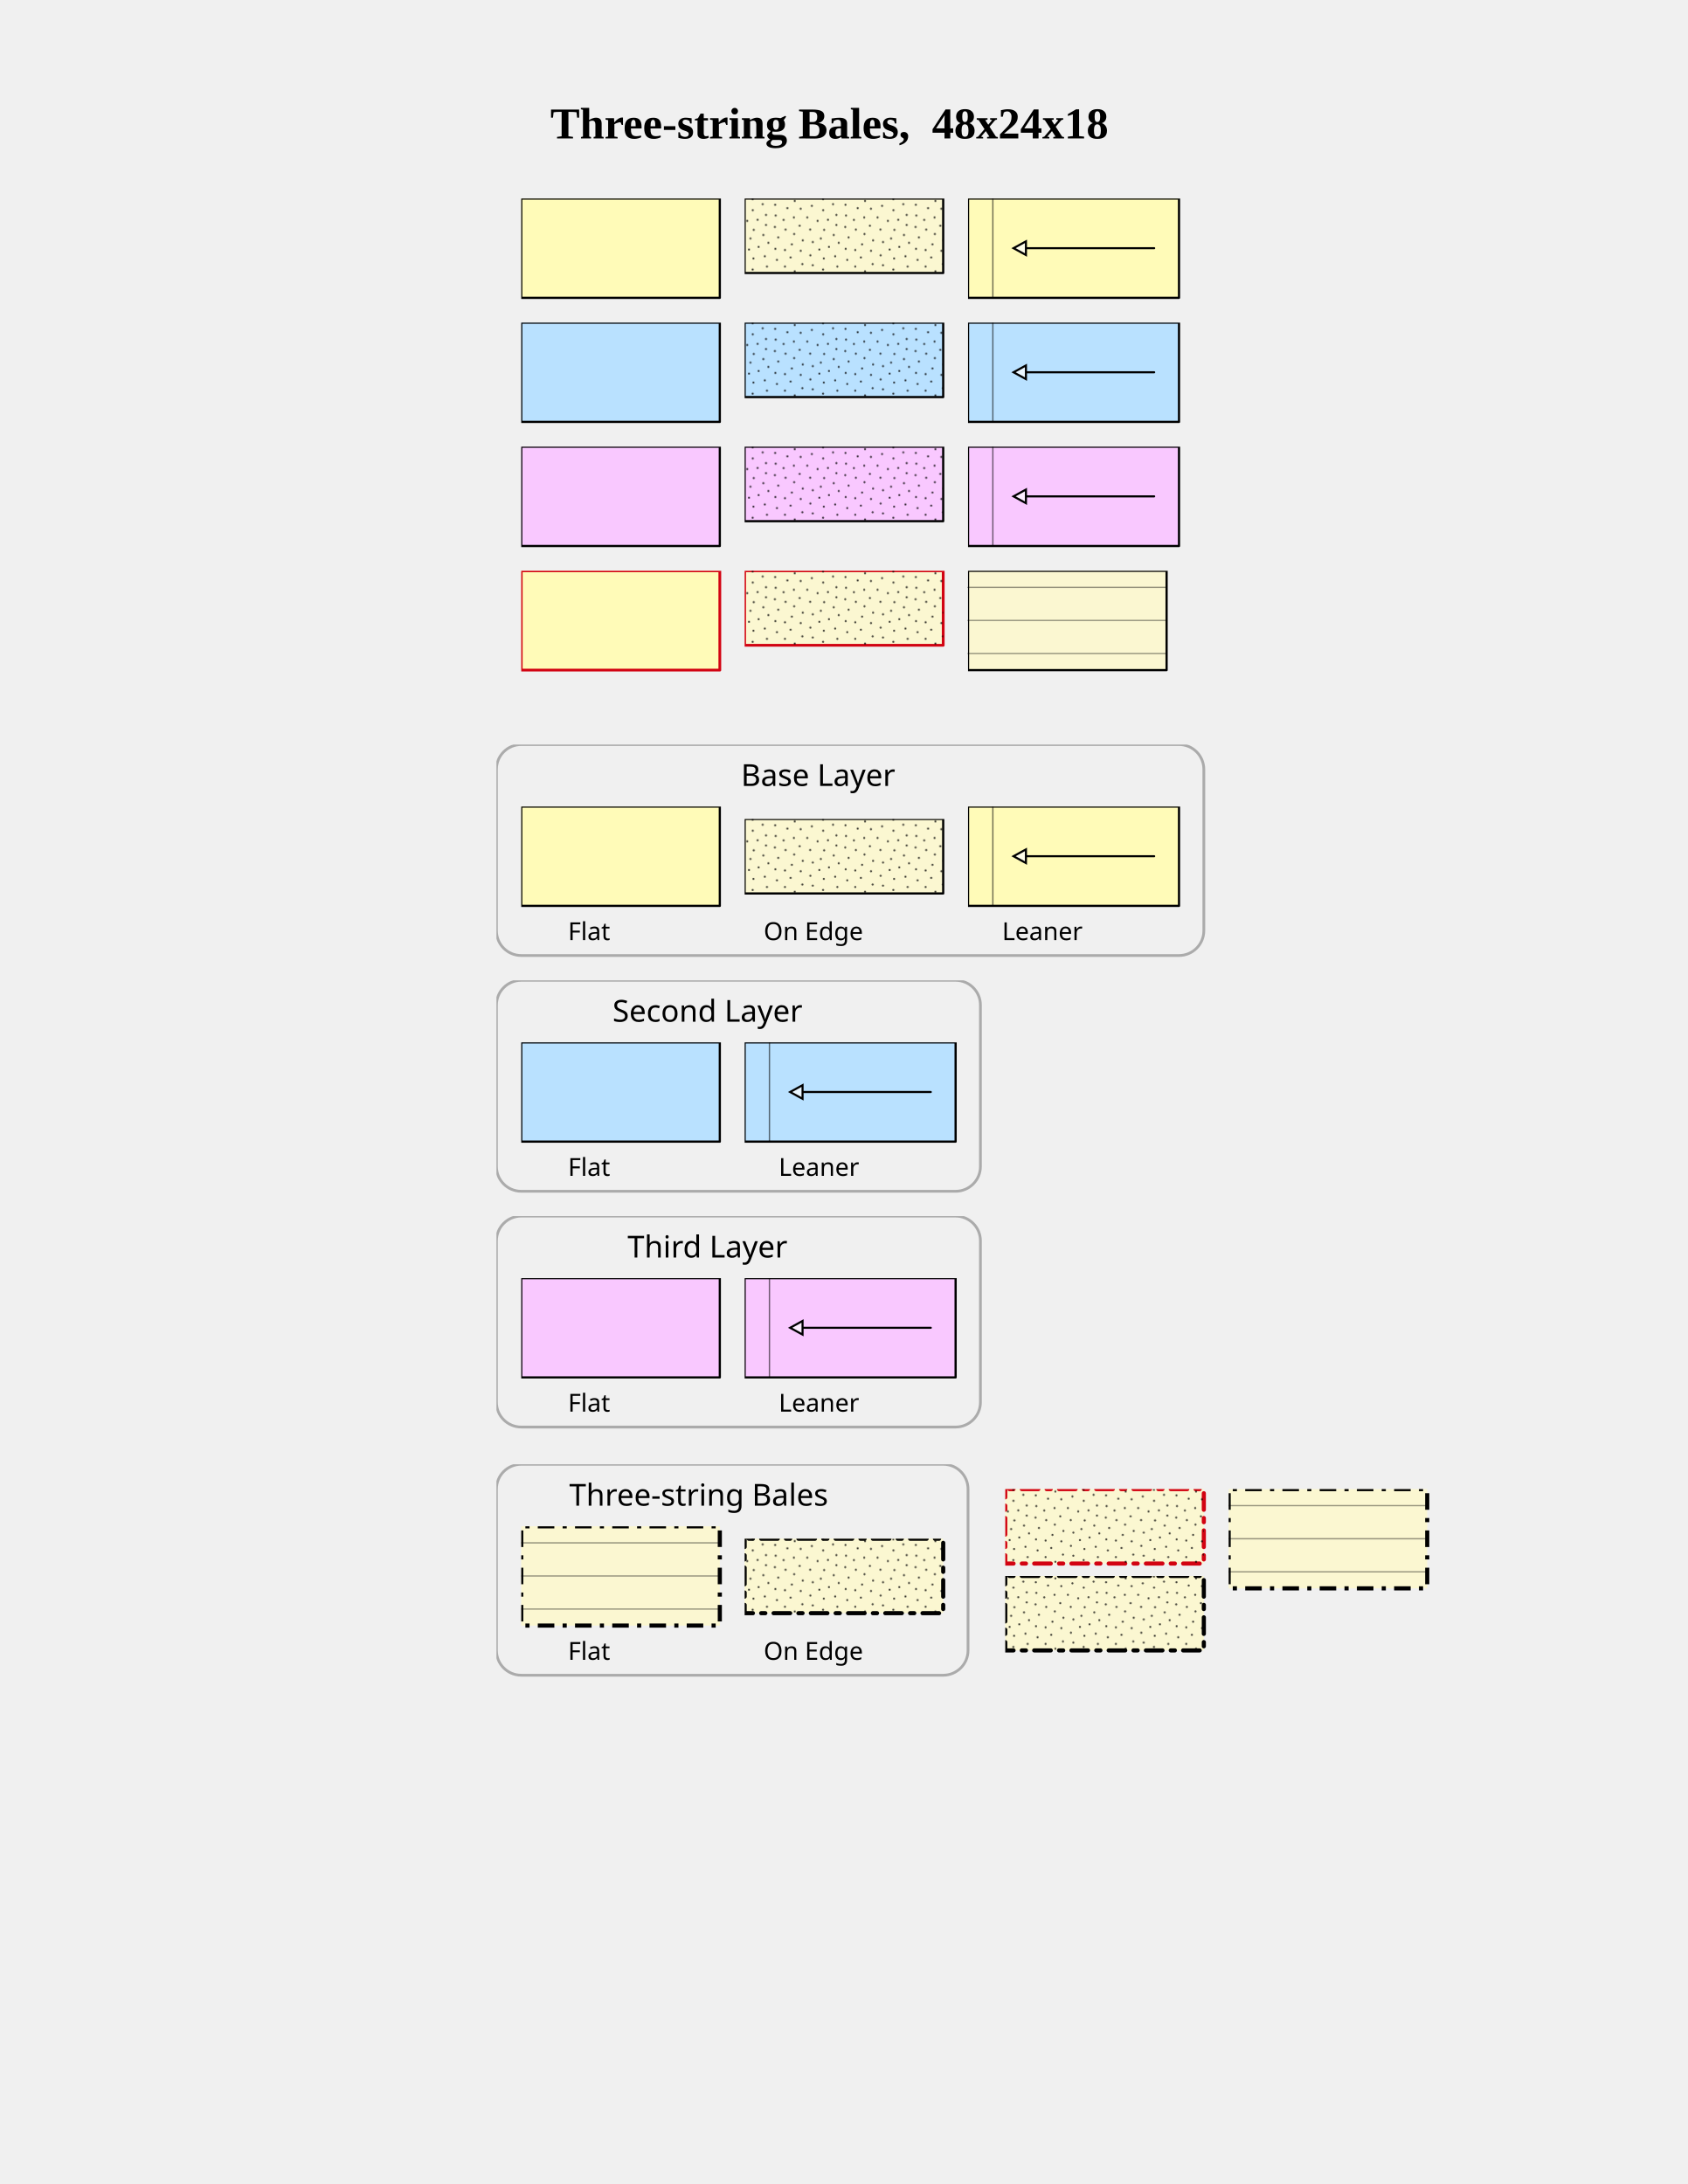
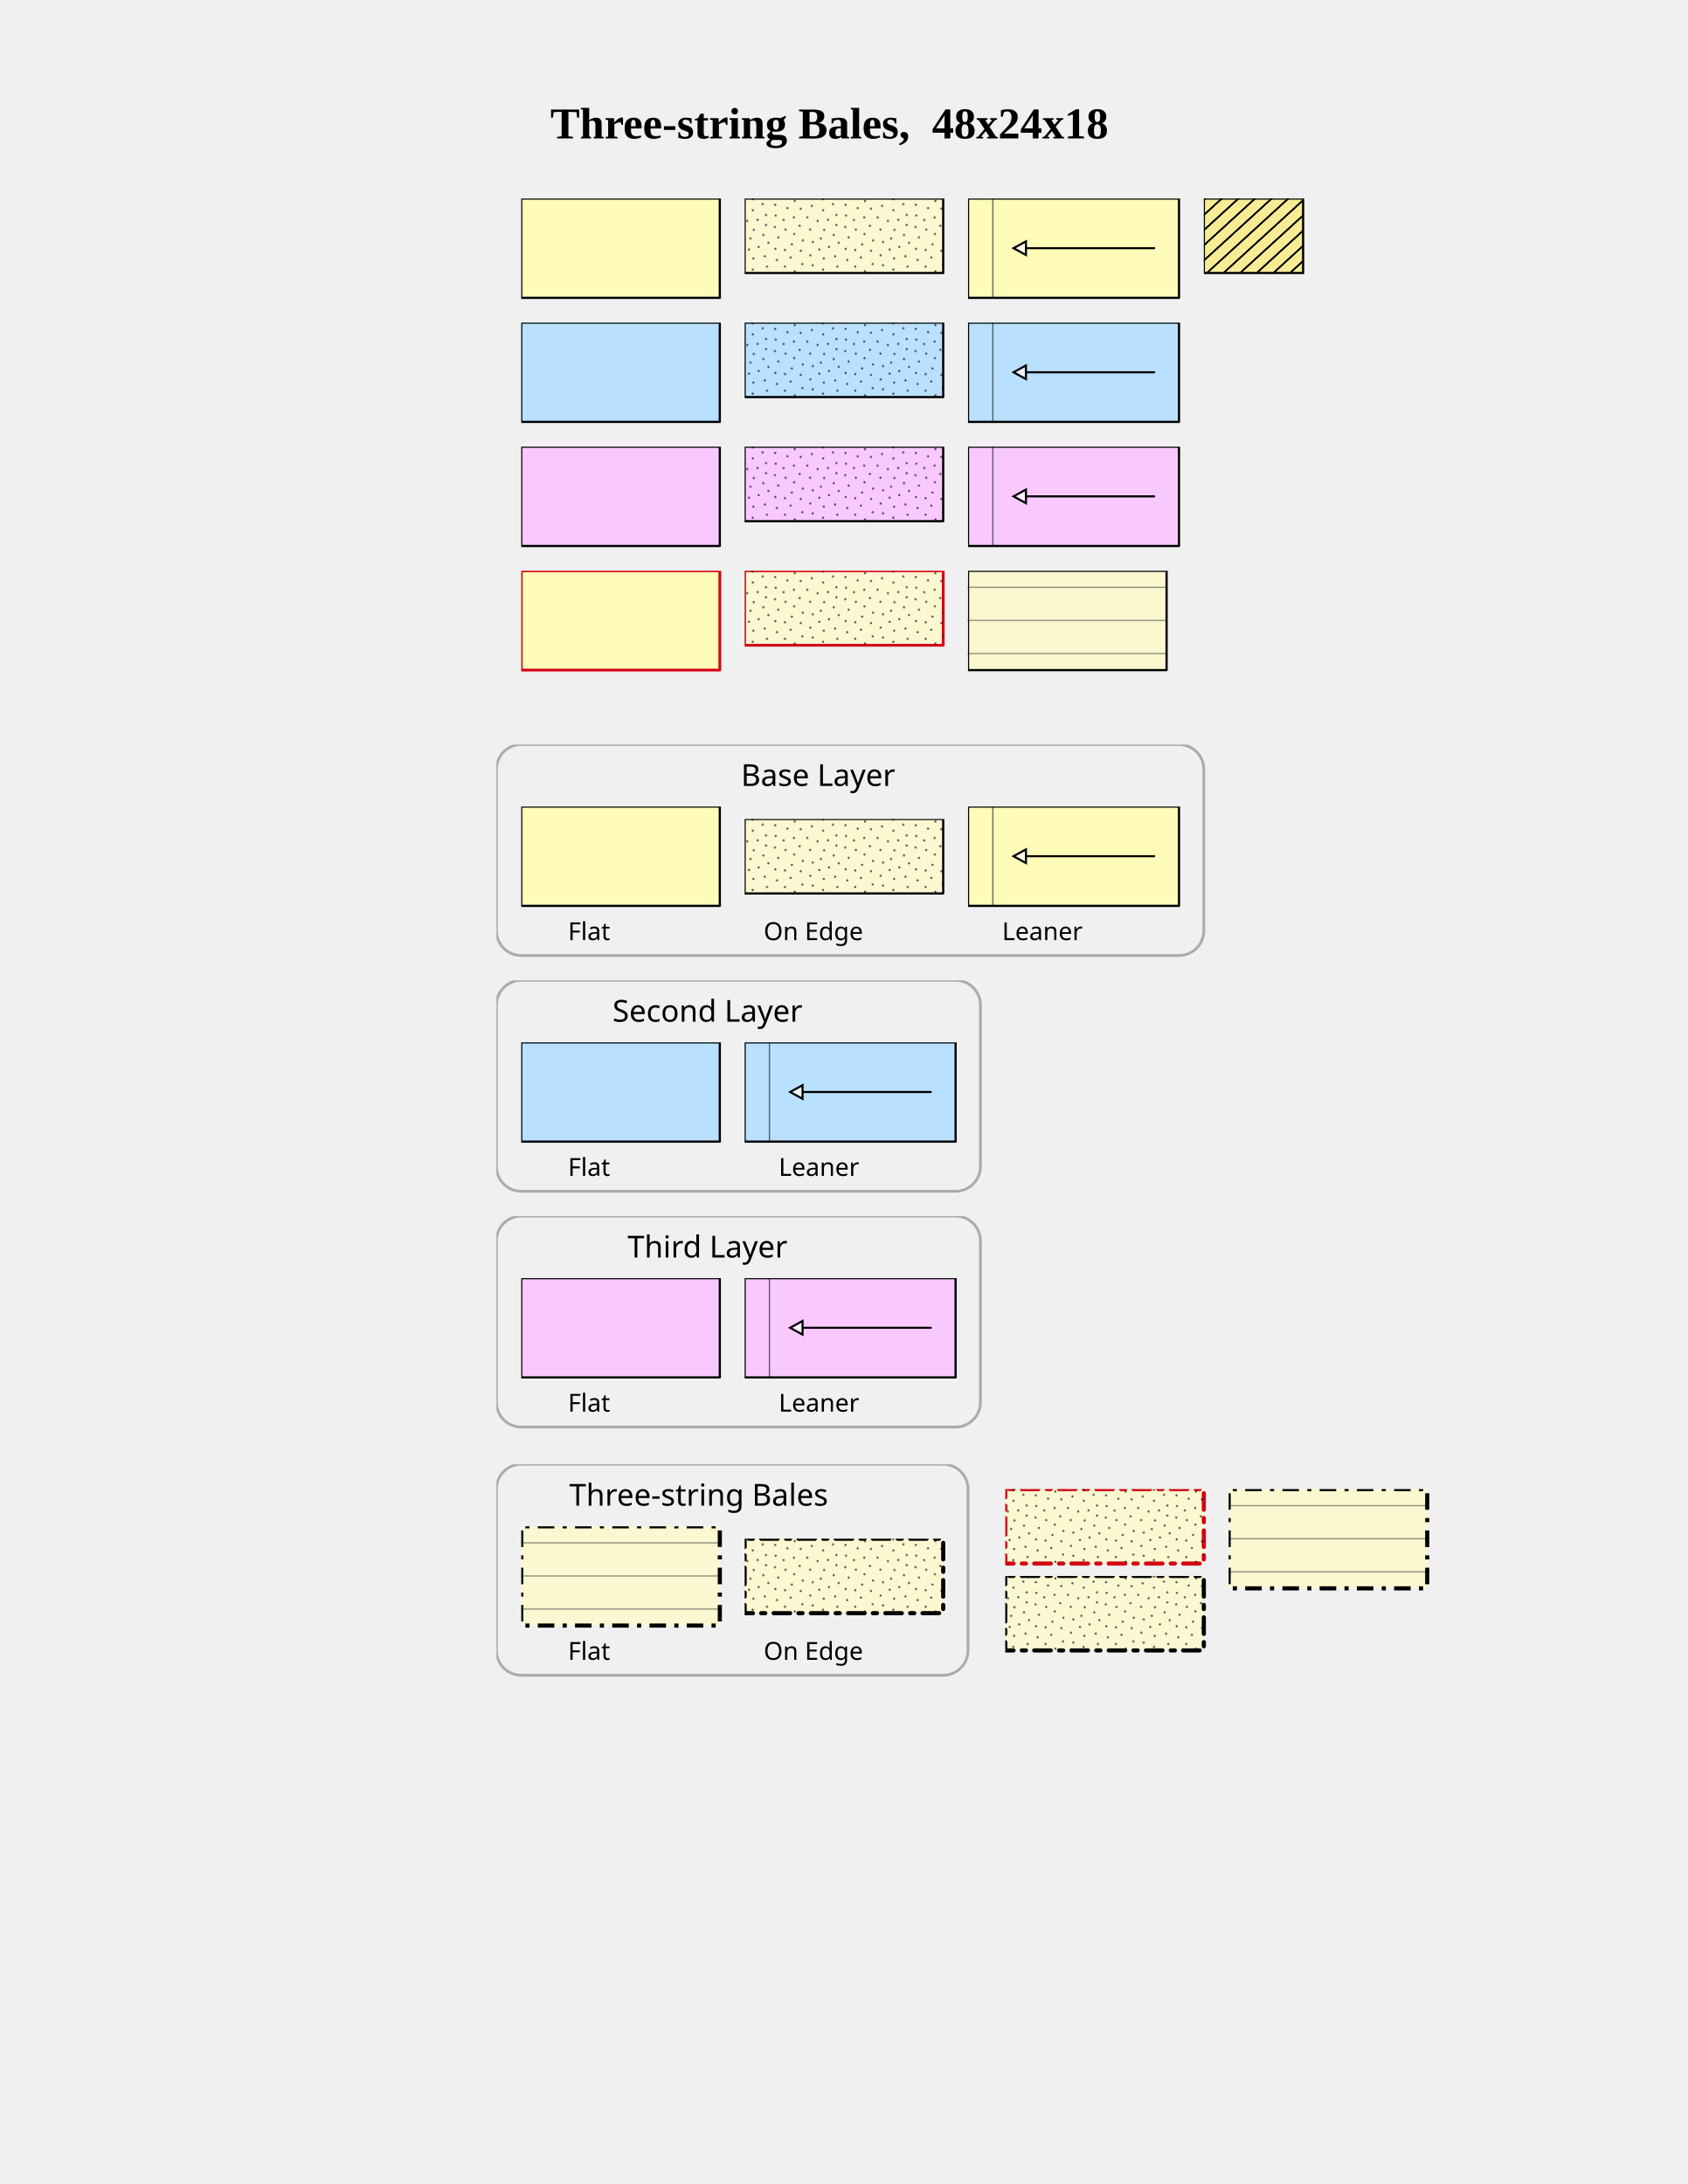
<svg xmlns="http://www.w3.org/2000/svg" xmlns:ns2="http://dairiki.org/barnhunt/inkscape-extensions" xmlns:xlink="http://www.w3.org/1999/xlink" width="8.5in" height="11in" viewBox="0 0 816 1056" version="1.1" id="svg219">
  <defs>
+     <pattern xlink:href="#Strips1_5" id="bh-end-bale-stipple" patternTransform="matrix(0.6094059,0.6668921,-22.16151,20.25119,0,0)" />
+     <pattern id="Strips1_5" patternTransform="translate(0,0) scale(10,10)" height="1" width="6" patternUnits="userSpaceOnUse">
+       <rect height="2" width="1" y="-0.5" x="0" style="fill:black;stroke:none" />
+     </pattern>
    <pattern xlink:href="#Polkadots-med" id="bh-edge-bale-stipple" patternTransform="scale(3.4)" />
    <pattern id="Polkadots-med" patternTransform="translate(0,0) scale(10,10)" height="10" width="10" patternUnits="userSpaceOnUse">
      <circle r="0.15" cy="0.810" cx="2.567" style="fill:black;stroke:none" />
      <circle r="0.15" cy="2.33" cx="3.048" style="fill:black;stroke:none" />
      <circle r="0.15" cy="2.415" cx="4.418" style="fill:black;stroke:none" />
      <circle r="0.15" cy="3.029" cx="1.844" style="fill:black;stroke:none" />
      <circle r="0.15" cy="1.363" cx="6.08" style="fill:black;stroke:none" />
      <circle r="0.15" cy="4.413" cx="5.819" style="fill:black;stroke:none" />
      <circle r="0.15" cy="4.048" cx="4.305" style="fill:black;stroke:none" />
      <circle r="0.15" cy="3.045" cx="5.541" style="fill:black;stroke:none" />
      <circle r="0.15" cy="5.527" cx="4.785" style="fill:black;stroke:none" />
      <circle r="0.15" cy="5.184" cx="2.667" style="fill:black;stroke:none" />
      <circle r="0.15" cy="1.448" cx="7.965" style="fill:black;stroke:none" />
      <circle r="0.15" cy="5.049" cx="7.047" style="fill:black;stroke:none" />
      <circle r="0.15" cy="0.895" cx="4.340" style="fill:black;stroke:none" />
      <circle r="0.15" cy="0.340" cx="7.125" style="fill:black;stroke:none" />
      <circle r="0.15" cy="1.049" cx="9.553" style="fill:black;stroke:none" />
      <circle r="0.15" cy="2.689" cx="7.006" style="fill:black;stroke:none" />
      <circle r="0.15" cy="2.689" cx="8.909" style="fill:black;stroke:none" />
      <circle r="0.15" cy="4.407" cx="9.315" style="fill:black;stroke:none" />
      <circle r="0.15" cy="3.870" cx="7.820" style="fill:black;stroke:none" />
      <circle r="0.15" cy="5.948" cx="8.270" style="fill:black;stroke:none" />
      <circle r="0.15" cy="7.428" cx="7.973" style="fill:black;stroke:none" />
      <circle r="0.15" cy="8.072" cx="9.342" style="fill:black;stroke:none" />
      <circle r="0.15" cy="9.315" cx="8.206" style="fill:black;stroke:none" />
      <circle r="0.15" cy="9.475" cx="9.682" style="fill:black;stroke:none" />
      <circle r="0.15" cy="6.186" cx="9.688" style="fill:black;stroke:none" />
      <circle r="0.15" cy="6.296" cx="3.379" style="fill:black;stroke:none" />
      <circle r="0.15" cy="8.204" cx="2.871" style="fill:black;stroke:none" />
      <circle r="0.15" cy="8.719" cx="4.59" style="fill:black;stroke:none" />
      <circle r="0.15" cy="9.671" cx="3.181" style="fill:black;stroke:none" />
      <circle r="0.15" cy="7.315" cx="5.734" style="fill:black;stroke:none" />
      <circle r="0.15" cy="6.513" cx="6.707" style="fill:black;stroke:none" />
      <circle r="0.15" cy="9.670" cx="5.730" style="fill:black;stroke:none" />
      <circle r="0.15" cy="8.373" cx="6.535" style="fill:black;stroke:none" />
      <circle r="0.15" cy="7.154" cx="4.37" style="fill:black;stroke:none" />
      <circle r="0.15" cy="7.25" cx="0.622" style="fill:black;stroke:none" />
      <circle r="0.15" cy="5.679" cx="0.831" style="fill:black;stroke:none" />
      <circle r="0.15" cy="8.519" cx="1.257" style="fill:black;stroke:none" />
      <circle r="0.15" cy="6.877" cx="1.989" style="fill:black;stroke:none" />
      <circle r="0.15" cy="3.181" cx="0.374" style="fill:black;stroke:none" />
      <circle r="0.15" cy="1.664" cx="1.166" style="fill:black;stroke:none" />
      <circle r="0.15" cy="0.093" cx="1.151" style="fill:black;stroke:none" />
      <circle r="0.15" cy="10.093" cx="1.151" style="fill:black;stroke:none" />
      <circle r="0.15" cy="4.451" cx="1.302" style="fill:black;stroke:none" />
      <circle r="0.15" cy="3.763" cx="3.047" style="fill:black;stroke:none" />
    </pattern>
    <symbol id="bale-1-48x24x18" ns2:count-as="bale-48x24x18">
      <rect height="48" width="96" style="opacity:1;fill:#fffbb8;fill-opacity:1;stroke:#000000;stroke-width:1.067;stroke-linecap:round;stroke-linejoin:round;stroke-miterlimit:4" x="0" y="0" />
    </symbol>
    <symbol id="bale-1-edge-48x24x18" ns2:count-as="bale-48x24x18">
      <rect height="36" width="96" style="opacity:1;fill:#fbf7d1;fill-opacity:1;stroke:#000000;stroke-width:1.067;stroke-linecap:round;stroke-linejoin:round;stroke-miterlimit:4;stroke-dasharray:none;stroke-dashoffset:0;stroke-opacity:1" x="0" y="0" />
      <rect style="fill:url(#bh-edge-bale-stipple);fill-opacity:0.7;stroke:none" width="96" height="36" x="0" y="0" />
    </symbol>
    <symbol id="bale-1-leaner-48x24x18" ns2:count-as="bale-48x24x18">
      <rect style="fill:#fffbb8;fill-opacity:1;stroke:#000000;stroke-width:1.067;stroke-linecap:butt;stroke-linejoin:round;stroke-miterlimit:4;stroke-opacity:1" width="102" height="48" x="0" y="0" />
      <path style="fill:none;stroke:#000000;stroke-width:0.64;stroke-linecap:butt;stroke-miterlimit:4;stroke-opacity:0.553" d="M 12,0 V 48" />
      <path d="M 90,24 H 28 v -3.3 l -6,3.3 6,3.3 V 24" style="fill:#ffffff;fill-opacity:0.698;fill-rule:evenodd;stroke:#000000;stroke-width:1px;stroke-linecap:round;stroke-linejoin:miter;stroke-opacity:1" />
    </symbol>
    <symbol id="bale-2-48x24x18" ns2:count-as="bale-48x24x18">
      <rect y="0" x="0" style="opacity:1;fill:#b9e1ff;fill-opacity:1;stroke:#000000;stroke-width:1.067;stroke-linecap:round;stroke-linejoin:round;stroke-miterlimit:4" width="96" height="48" />
    </symbol>
    <symbol id="bale-2-edge-48x24x18" ns2:count-as="bale-48x24x18">
      <rect y="0" x="0" style="opacity:1;fill:#b9e1ff;fill-opacity:1;stroke:#000000;stroke-width:1.067;stroke-linecap:round;stroke-linejoin:round;stroke-miterlimit:4;stroke-dasharray:none;stroke-dashoffset:0;stroke-opacity:1" width="96" height="36" />
      <rect width="96" height="36" x="0" y="0" style="fill:url(#bh-edge-bale-stipple);fill-opacity:0.7;stroke:none" />
    </symbol>
    <symbol id="bale-2-leaner-48x24x18" ns2:count-as="bale-48x24x18">
      <rect y="0" x="0" height="48" width="102" style="fill:#b9e1ff;fill-opacity:1;stroke:#000000;stroke-width:1.067;stroke-linecap:butt;stroke-linejoin:round;stroke-miterlimit:4;stroke-dasharray:none;stroke-opacity:1" />
      <path d="M 12,0 V 48" style="fill:none;fill-opacity:0.75;fill-rule:evenodd;stroke:#000000;stroke-width:0.64;stroke-linecap:butt;stroke-linejoin:miter;stroke-miterlimit:4;stroke-dasharray:none;stroke-opacity:0.553" />
      <path style="fill:#ffffff;fill-opacity:0.698;fill-rule:evenodd;stroke:#000000;stroke-width:1px;stroke-linecap:round;stroke-linejoin:miter;stroke-opacity:1" d="M 90,24 H 28 v -3.3 l -6,3.3 6,3.3 V 24" />
    </symbol>
    <symbol id="bale-3-48x24x18" ns2:count-as="bale-48x24x18">
      <rect height="48" width="96" style="opacity:1;fill:#f9c8ff;fill-opacity:1;stroke:#000000;stroke-width:1.067;stroke-linecap:round;stroke-linejoin:round;stroke-miterlimit:4" x="0" y="0" />
    </symbol>
    <symbol id="bale-3-edge-48x24x18" ns2:count-as="bale-48x24x18">
      <rect height="36" width="96" style="opacity:1;fill:#f9c8ff;fill-opacity:1;stroke:#000000;stroke-width:1.067;stroke-linecap:round;stroke-linejoin:round;stroke-miterlimit:4;stroke-dasharray:none;stroke-dashoffset:0;stroke-opacity:1" x="0" y="0" />
      <rect width="96" height="36" x="0" y="0" style="fill:url(#bh-edge-bale-stipple);fill-opacity:0.7;stroke:none" />
    </symbol>
    <symbol id="bale-3-leaner-48x24x18" ns2:count-as="bale-48x24x18">
      <rect style="fill:#f9c8ff;fill-opacity:1;stroke:#000000;stroke-width:1.067;stroke-linecap:butt;stroke-linejoin:round;stroke-miterlimit:4;stroke-dasharray:none;stroke-opacity:1" width="102" height="48" x="0" y="0" />
      <path style="fill:none;fill-opacity:0.75;fill-rule:evenodd;stroke:#000000;stroke-width:0.64;stroke-linecap:butt;stroke-linejoin:miter;stroke-miterlimit:4;stroke-dasharray:none;stroke-opacity:0.553" d="M 12,0 V 48" />
      <path style="fill:#ffffff;fill-opacity:0.698;fill-rule:evenodd;stroke:#000000;stroke-width:1px;stroke-linecap:round;stroke-linejoin:miter;stroke-opacity:1" d="M 90,24 H 28 v -3.3 l -6,3.3 6,3.3 V 24" />
    </symbol>
    <symbol id="bale-1-anchor-48x24x18" ns2:count-as="bale-48x24x18">
      <rect y="0" x="0" style="opacity:1;fill:#fffbb8;fill-opacity:1;stroke:#d20312;stroke-width:1.333;stroke-linecap:round;stroke-linejoin:round;stroke-miterlimit:4;stroke-dasharray:none;stroke-dashoffset:0;stroke-opacity:1" width="96" height="48" />
    </symbol>
    <symbol id="bale-1-anchor-edge-48x24x18" ns2:count-as="bale-48x24x18">
      <rect y="0" x="0" style="opacity:1;fill:#fbf7d1;fill-opacity:1;stroke:#d20312;stroke-width:1.333;stroke-linecap:round;stroke-linejoin:round;stroke-miterlimit:4;stroke-dasharray:none;stroke-dashoffset:0;stroke-opacity:1" width="96" height="36" />
      <rect width="96" height="36" x="0" y="0" style="fill:url(#bh-edge-bale-stipple);fill-opacity:0.7;stroke:none" />
    </symbol>
    <symbol id="bale-1-with-strings-48x24x18" ns2:count-as="bale-48x24x18">
      <rect style="display:inline;fill:#fbf7d1;fill-opacity:1;stroke:#000000;stroke-width:1.067;stroke-linecap:butt;stroke-linejoin:round;stroke-miterlimit:4;stroke-opacity:1" width="96" height="48" x="0" y="0" />
      <path style="display:inline;fill:none;stroke:#000000;stroke-width:0.625;stroke-linecap:round;stroke-opacity:0.4" d="M 0,8 H 96" id="string-48x24x18" />
      <use x="0" y="0" xlink:href="#string-48x24x18" transform="translate(0,16)" width="100%" height="100%" />
      <use x="0" y="0" xlink:href="#string-48x24x18" transform="translate(0,32)" width="100%" height="100%" />
    </symbol>
    <symbol id="legend-1-48x24x18">
      <g>
        <use xlink:href="#bale-1-48x24x18" x="0" y="0" width="100%" height="100%" transform="translate(12,30)" />
        <use xlink:href="#bale-1-edge-48x24x18" x="0" y="0" width="100%" height="100%" transform="translate(120,36)" />
        <use xlink:href="#bale-1-leaner-48x24x18" x="0" y="0" width="100%" height="100%" transform="translate(228, 30)" />
        <text xml:space="preserve" style="font-style:normal;font-variant:normal;font-weight:normal;font-stretch:normal;font-size:12px;line-height:125%;font-family:'Rock Salt';-inkscape-font-specification:'Rock Salt, Normal';font-variant-ligatures:normal;font-variant-caps:normal;font-variant-numeric:normal;font-feature-settings:normal;text-align:center;letter-spacing:0px;word-spacing:0px;writing-mode:lr-tb;text-anchor:middle;fill:#000000;fill-opacity:1;stroke:none;stroke-width:1px;stroke-linecap:butt;stroke-linejoin:miter;stroke-opacity:1" x="58.84" y="94.546" transform="translate(0,0)">
          <tspan x="58.84" y="94.546">Flat</tspan>
        </text>
        <text y="94.546" x="167.277" style="font-style:normal;font-variant:normal;font-weight:normal;font-stretch:normal;font-size:12px;line-height:125%;font-family:'Rock Salt';-inkscape-font-specification:'Rock Salt, Normal';font-variant-ligatures:normal;font-variant-caps:normal;font-variant-numeric:normal;font-feature-settings:normal;text-align:center;letter-spacing:0px;word-spacing:0px;writing-mode:lr-tb;text-anchor:middle;fill:#000000;fill-opacity:1;stroke:none;stroke-width:1px;stroke-linecap:butt;stroke-linejoin:miter;stroke-opacity:1" xml:space="preserve" transform="translate(0,0)">
          <tspan y="94.546" x="167.277">On Edge</tspan>
        </text>
        <text xml:space="preserve" style="font-style:normal;font-variant:normal;font-weight:normal;font-stretch:normal;font-size:12px;line-height:125%;font-family:'Rock Salt';-inkscape-font-specification:'Rock Salt, Normal';font-variant-ligatures:normal;font-variant-caps:normal;font-variant-numeric:normal;font-feature-settings:normal;text-align:center;letter-spacing:0px;word-spacing:0px;writing-mode:lr-tb;text-anchor:middle;fill:#000000;fill-opacity:1;stroke:none;stroke-width:1px;stroke-linecap:butt;stroke-linejoin:miter;stroke-opacity:1" x="277.982" y="94.546" transform="translate(0,0)">
          <tspan x="277.982" y="94.546">Leaner</tspan>
        </text>
      </g>
      <text y="20.02" x="168.883" style="font-style:normal;font-variant:normal;font-weight:normal;font-stretch:normal;font-size:14.667px;line-height:125%;font-family:'Rock Salt';-inkscape-font-specification:'Rock Salt, Normal';font-variant-ligatures:normal;font-variant-caps:normal;font-variant-numeric:normal;font-feature-settings:normal;text-align:center;letter-spacing:0px;word-spacing:0px;writing-mode:lr-tb;text-anchor:middle;fill:#000000;fill-opacity:1;stroke:none;stroke-width:1px;stroke-linecap:butt;stroke-linejoin:miter;stroke-opacity:1" xml:space="preserve" transform="translate(0, 0)">
        <tspan y="20.02" x="168.883">Base Layer</tspan>
      </text>
      <rect ry="12" rx="12" y="0" x="0" height="102" width="342" style="opacity:0.687;fill:none;fill-opacity:1;fill-rule:evenodd;stroke:#8c8c8c;stroke-width:1.333;stroke-linecap:round;stroke-linejoin:round;stroke-miterlimit:4;stroke-dasharray:none;stroke-dashoffset:0;stroke-opacity:1" />
    </symbol>
    <symbol id="legend-2-48x24x18">
      <g>
        <text y="94.546" x="58.84" style="font-style:normal;font-variant:normal;font-weight:normal;font-stretch:normal;font-size:12px;line-height:125%;font-family:'Rock Salt';-inkscape-font-specification:'Rock Salt, Normal';font-variant-ligatures:normal;font-variant-caps:normal;font-variant-numeric:normal;font-feature-settings:normal;text-align:center;letter-spacing:0px;word-spacing:0px;writing-mode:lr-tb;text-anchor:middle;fill:#000000;fill-opacity:1;stroke:none;stroke-width:1px;stroke-linecap:butt;stroke-linejoin:miter;stroke-opacity:1" xml:space="preserve" transform="translate(0,0)">
          <tspan y="94.546" x="58.84">Flat</tspan>
        </text>
        <text y="94.546" x="169.982" style="font-style:normal;font-variant:normal;font-weight:normal;font-stretch:normal;font-size:12px;line-height:125%;font-family:'Rock Salt';-inkscape-font-specification:'Rock Salt, Normal';font-variant-ligatures:normal;font-variant-caps:normal;font-variant-numeric:normal;font-feature-settings:normal;text-align:center;letter-spacing:0px;word-spacing:0px;writing-mode:lr-tb;text-anchor:middle;fill:#000000;fill-opacity:1;stroke:none;stroke-width:1px;stroke-linecap:butt;stroke-linejoin:miter;stroke-opacity:1" xml:space="preserve" transform="translate(0,0)">
          <tspan y="94.546" x="169.982">Leaner</tspan>
        </text>
        <use xlink:href="#bale-2-48x24x18" x="0" y="0" width="100%" height="100%" transform="translate(12,30)" />
        <use xlink:href="#bale-2-leaner-48x24x18" x="0" y="0" width="100%" height="100%" transform="translate(120,30)" />
      </g>
      <text xml:space="preserve" style="font-style:normal;font-variant:normal;font-weight:normal;font-stretch:normal;font-size:14.667px;line-height:125%;font-family:'Rock Salt';-inkscape-font-specification:'Rock Salt, Normal';font-variant-ligatures:normal;font-variant-caps:normal;font-variant-numeric:normal;font-feature-settings:normal;text-align:center;letter-spacing:0px;word-spacing:0px;writing-mode:lr-tb;text-anchor:middle;fill:#000000;fill-opacity:1;stroke:none;stroke-width:1px;stroke-linecap:butt;stroke-linejoin:miter;stroke-opacity:1" x="115.396" y="20.02" transform="translate(0, 0)">
        <tspan x="115.396" y="20.02">Second Layer</tspan>
      </text>
      <rect style="opacity:0.687;fill:none;fill-opacity:1;fill-rule:evenodd;stroke:#8c8c8c;stroke-width:1.333;stroke-linecap:round;stroke-linejoin:round;stroke-miterlimit:4;stroke-dasharray:none;stroke-dashoffset:0;stroke-opacity:1" width="234" height="102" x="0" y="0" rx="12" ry="12" />
    </symbol>
    <symbol id="legend-3-48x24x18">
      <g>
        <text xml:space="preserve" style="font-style:normal;font-variant:normal;font-weight:normal;font-stretch:normal;font-size:12px;line-height:125%;font-family:'Rock Salt';-inkscape-font-specification:'Rock Salt, Normal';font-variant-ligatures:normal;font-variant-caps:normal;font-variant-numeric:normal;font-feature-settings:normal;text-align:center;letter-spacing:0px;word-spacing:0px;writing-mode:lr-tb;text-anchor:middle;fill:#000000;fill-opacity:1;stroke:none;stroke-width:1px;stroke-linecap:butt;stroke-linejoin:miter;stroke-opacity:1" x="58.84" y="94.546" transform="translate(0,0)">
          <tspan x="58.84" y="94.546">Flat</tspan>
        </text>
        <text xml:space="preserve" style="font-style:normal;font-variant:normal;font-weight:normal;font-stretch:normal;font-size:12px;line-height:125%;font-family:'Rock Salt';-inkscape-font-specification:'Rock Salt, Normal';font-variant-ligatures:normal;font-variant-caps:normal;font-variant-numeric:normal;font-feature-settings:normal;text-align:center;letter-spacing:0px;word-spacing:0px;writing-mode:lr-tb;text-anchor:middle;fill:#000000;fill-opacity:1;stroke:none;stroke-width:1px;stroke-linecap:butt;stroke-linejoin:miter;stroke-opacity:1" x="169.982" y="94.546" transform="translate(0,0)">
          <tspan x="169.982" y="94.546">Leaner</tspan>
        </text>
        <use xlink:href="#bale-3-48x24x18" x="0" y="0" width="100%" height="100%" transform="translate(12,30)" />
        <use xlink:href="#bale-3-leaner-48x24x18" x="0" y="0" width="100%" height="100%" transform="translate(120,30)" />
      </g>
      <text y="20.02" x="115.396" style="font-style:normal;font-variant:normal;font-weight:normal;font-stretch:normal;font-size:14.667px;line-height:125%;font-family:'Rock Salt';-inkscape-font-specification:'Rock Salt, Normal';font-variant-ligatures:normal;font-variant-caps:normal;font-variant-numeric:normal;font-feature-settings:normal;text-align:center;letter-spacing:0px;word-spacing:0px;writing-mode:lr-tb;text-anchor:middle;fill:#000000;fill-opacity:1;stroke:none;stroke-width:1px;stroke-linecap:butt;stroke-linejoin:miter;stroke-opacity:1" xml:space="preserve" transform="translate(0, 0)">
        <tspan y="20.02" x="115.396">Third Layer</tspan>
      </text>
      <rect ry="12" rx="12" y="0" x="0" height="102" width="234" style="opacity:0.687;fill:none;fill-opacity:1;fill-rule:evenodd;stroke:#8c8c8c;stroke-width:1.333;stroke-linecap:round;stroke-linejoin:round;stroke-miterlimit:4;stroke-dasharray:none;stroke-dashoffset:0;stroke-opacity:1" />
    </symbol>
    <symbol id="bale-1-edge-alt-48x24x18" ns2:count-as="bale-48x24x18">
      <rect y="0" x="0" style="opacity:1;fill:#fbf7d1;fill-opacity:1;stroke:#000000;stroke-width:2;stroke-linecap:round;stroke-linejoin:round;stroke-miterlimit:4;stroke-dasharray:8, 4, 2, 4;stroke-dashoffset:10;stroke-opacity:1" width="96" height="36" />
      <rect y="0" x="0" height="36" width="96" style="fill:url(#bh-edge-bale-stipple);fill-opacity:0.7;stroke:none" />
    </symbol>
    <symbol id="legend-1-alt-48x24x18">
      <g>
        <use transform="translate(12,30)" height="100%" width="100%" y="0" x="0" xlink:href="#bale-1-with-strings-alt-48x24x18" />
        <use transform="translate(120,36)" height="100%" width="100%" y="0" x="0" xlink:href="#bale-1-edge-alt-48x24x18" />
        <text y="94.546" x="58.84" style="font-style:normal;font-variant:normal;font-weight:normal;font-stretch:normal;font-size:12px;line-height:125%;font-family:'Rock Salt';-inkscape-font-specification:'Rock Salt, Normal';font-variant-ligatures:normal;font-variant-caps:normal;font-variant-numeric:normal;font-feature-settings:normal;text-align:center;letter-spacing:0px;word-spacing:0px;writing-mode:lr-tb;text-anchor:middle;fill:#000000;fill-opacity:1;stroke:none;stroke-width:1px;stroke-linecap:butt;stroke-linejoin:miter;stroke-opacity:1" xml:space="preserve" transform="translate(0,0)">
          <tspan y="94.546" x="58.84">Flat</tspan>
        </text>
        <text xml:space="preserve" style="font-style:normal;font-variant:normal;font-weight:normal;font-stretch:normal;font-size:12px;line-height:125%;font-family:'Rock Salt';-inkscape-font-specification:'Rock Salt, Normal';font-variant-ligatures:normal;font-variant-caps:normal;font-variant-numeric:normal;font-feature-settings:normal;text-align:center;letter-spacing:0px;word-spacing:0px;writing-mode:lr-tb;text-anchor:middle;fill:#000000;fill-opacity:1;stroke:none;stroke-width:1px;stroke-linecap:butt;stroke-linejoin:miter;stroke-opacity:1" x="167.277" y="94.546" transform="translate(0,0)">
          <tspan x="167.277" y="94.546">On Edge</tspan>
        </text>
      </g>
      <text xml:space="preserve" style="font-style:normal;font-variant:normal;font-weight:normal;font-stretch:normal;font-size:14.667px;line-height:125%;font-family:'Rock Salt';-inkscape-font-specification:'Rock Salt, Normal';font-variant-ligatures:normal;font-variant-caps:normal;font-variant-numeric:normal;font-feature-settings:normal;text-align:center;letter-spacing:0px;word-spacing:0px;writing-mode:lr-tb;text-anchor:middle;fill:#000000;fill-opacity:1;stroke:none;stroke-width:1px;stroke-linecap:butt;stroke-linejoin:miter;stroke-opacity:1" x="111.15" y="20.02" transform="translate(0, 0)">
        <tspan x="111.15" y="20.02">Three-string Bales</tspan>
      </text>
      <rect style="opacity:0.687;fill:none;fill-opacity:1;fill-rule:evenodd;stroke:#8c8c8c;stroke-width:1.333;stroke-linecap:round;stroke-linejoin:round;stroke-miterlimit:4;stroke-dasharray:none;stroke-dashoffset:0;stroke-opacity:1" width="228" height="102" x="0" y="0" rx="12" ry="12" />
    </symbol>
    <symbol id="bale-1-anchor-edge-alt-48x24x18" ns2:count-as="bale-48x24x18">
      <rect height="36" width="96" style="opacity:1;fill:#fbf7d1;fill-opacity:1;stroke:#d20312;stroke-width:2;stroke-linecap:round;stroke-linejoin:round;stroke-miterlimit:4;stroke-dasharray:8, 4, 2, 4;stroke-dashoffset:10;stroke-opacity:1" x="0" y="0" />
      <rect style="fill:url(#bh-edge-bale-stipple);fill-opacity:0.7;stroke:none" y="0" x="0" height="36" width="96" />
    </symbol>
    <symbol id="bale-1-with-strings-alt-48x24x18" ns2:count-as="bale-48x24x18">
      <rect y="0" x="0" height="48" width="96" style="display:inline;fill:#fbf7d1;fill-opacity:1;stroke:#000000;stroke-width:2;stroke-linecap:butt;stroke-linejoin:round;stroke-miterlimit:4;stroke-dasharray:8, 4, 2, 4;stroke-dashoffset:10;stroke-opacity:1" />
      <path id="string-alt-48x24x18" d="M 0,8 H 96" style="display:inline;fill:none;stroke:#000000;stroke-width:0.625;stroke-linecap:round;stroke-opacity:0.4" />
      <use height="100%" width="100%" transform="translate(0,16)" xlink:href="#string-alt-48x24x18" y="0" x="0" />
      <use height="100%" width="100%" transform="translate(0,32)" xlink:href="#string-alt-48x24x18" y="0" x="0" />
    </symbol>
+     <symbol id="bale-1-end-48x24x18">
+       <rect y="0" x="0" style="opacity:1;fill:#f6ec94;fill-opacity:1;stroke:#000000;stroke-width:1.067;stroke-linecap:round;stroke-linejoin:round;stroke-miterlimit:4;stroke-dasharray:none;stroke-dashoffset:0;stroke-opacity:1" width="48" height="36" />
+       <rect y="0" x="0" height="36" width="48" style="fill:url(#bh-end-bale-stipple);fill-opacity:1;stroke:none" />
+     </symbol>
  </defs>
  <text xml:space="preserve" style="font-style:normal;font-variant:normal;font-weight:bold;font-stretch:normal;font-size:21.333px;line-height:125%;text-align:center;text-anchor:middle;fill:#000000;fill-opacity:1;stroke:none;stroke-width:1px;stroke-linecap:butt;stroke-linejoin:miter;stroke-opacity:1" x="408.979" y="66.949">
    <tspan x="408.979" y="66.949">Three-string Bales,  48x24x18</tspan>
  </text>
  <use xlink:href="#bale-1-48x24x18" x="0" y="0" width="100%" height="100%" transform="translate(252,96)" />
  <use xlink:href="#bale-1-edge-48x24x18" transform="translate(360,96)" x="0" y="0" width="100%" height="100%" style="stroke-width:1;stroke-miterlimit:4;stroke-dasharray:none" />
  <use xlink:href="#bale-1-leaner-48x24x18" x="0" y="0" width="100%" height="100%" transform="translate(468,96)" />
  <use xlink:href="#bale-2-48x24x18" transform="translate(252,156)" x="0" y="0" width="100%" height="100%" />
  <use xlink:href="#bale-2-edge-48x24x18" transform="translate(360,156)" x="0" y="0" width="100%" height="100%" />
  <use xlink:href="#bale-2-leaner-48x24x18" transform="translate(468,156)" x="0" y="0" width="100%" height="100%" />
  <use xlink:href="#bale-3-48x24x18" transform="translate(252,216)" x="0" y="0" width="100%" height="100%" />
  <use xlink:href="#bale-3-edge-48x24x18" transform="translate(360,216)" x="0" y="0" width="100%" height="100%" />
  <use xlink:href="#bale-3-leaner-48x24x18" transform="translate(468,216)" x="0" y="0" width="100%" height="100%" />
  <use xlink:href="#bale-1-anchor-48x24x18" transform="translate(252,276)" x="0" y="0" width="100%" height="100%" />
  <use xlink:href="#bale-1-anchor-edge-48x24x18" transform="translate(360,276)" x="0" y="0" width="100%" height="100%" />
  <use xlink:href="#bale-1-with-strings-48x24x18" transform="translate(468,276)" x="0" y="0" width="100%" height="100%" />
  <use xlink:href="#legend-1-48x24x18" transform="translate(240,360)" x="0" y="0" width="100%" height="100%" />
  <use xlink:href="#legend-2-48x24x18" transform="translate(240,474)" x="0" y="0" width="100%" height="100%" />
  <use xlink:href="#legend-3-48x24x18" transform="translate(240,588)" x="0" y="0" width="100%" height="100%" />
  <use xlink:href="#bale-1-edge-alt-48x24x18" transform="translate(486,762)" x="0" y="0" width="100%" height="100%" />
  <use xlink:href="#legend-1-alt-48x24x18" transform="translate(240,708)" x="0" y="0" width="100%" height="100%" />
  <use xlink:href="#bale-1-anchor-edge-alt-48x24x18" transform="translate(486,720)" x="0" y="0" width="100%" height="100%" />
  <use xlink:href="#bale-1-with-strings-alt-48x24x18" transform="translate(594,720)" x="0" y="0" width="100%" height="100%" />
+   <use xlink:href="#bale-1-end-48x24x18" transform="translate(582,96)" x="0" y="0" width="100%" height="100%" />
</svg>
